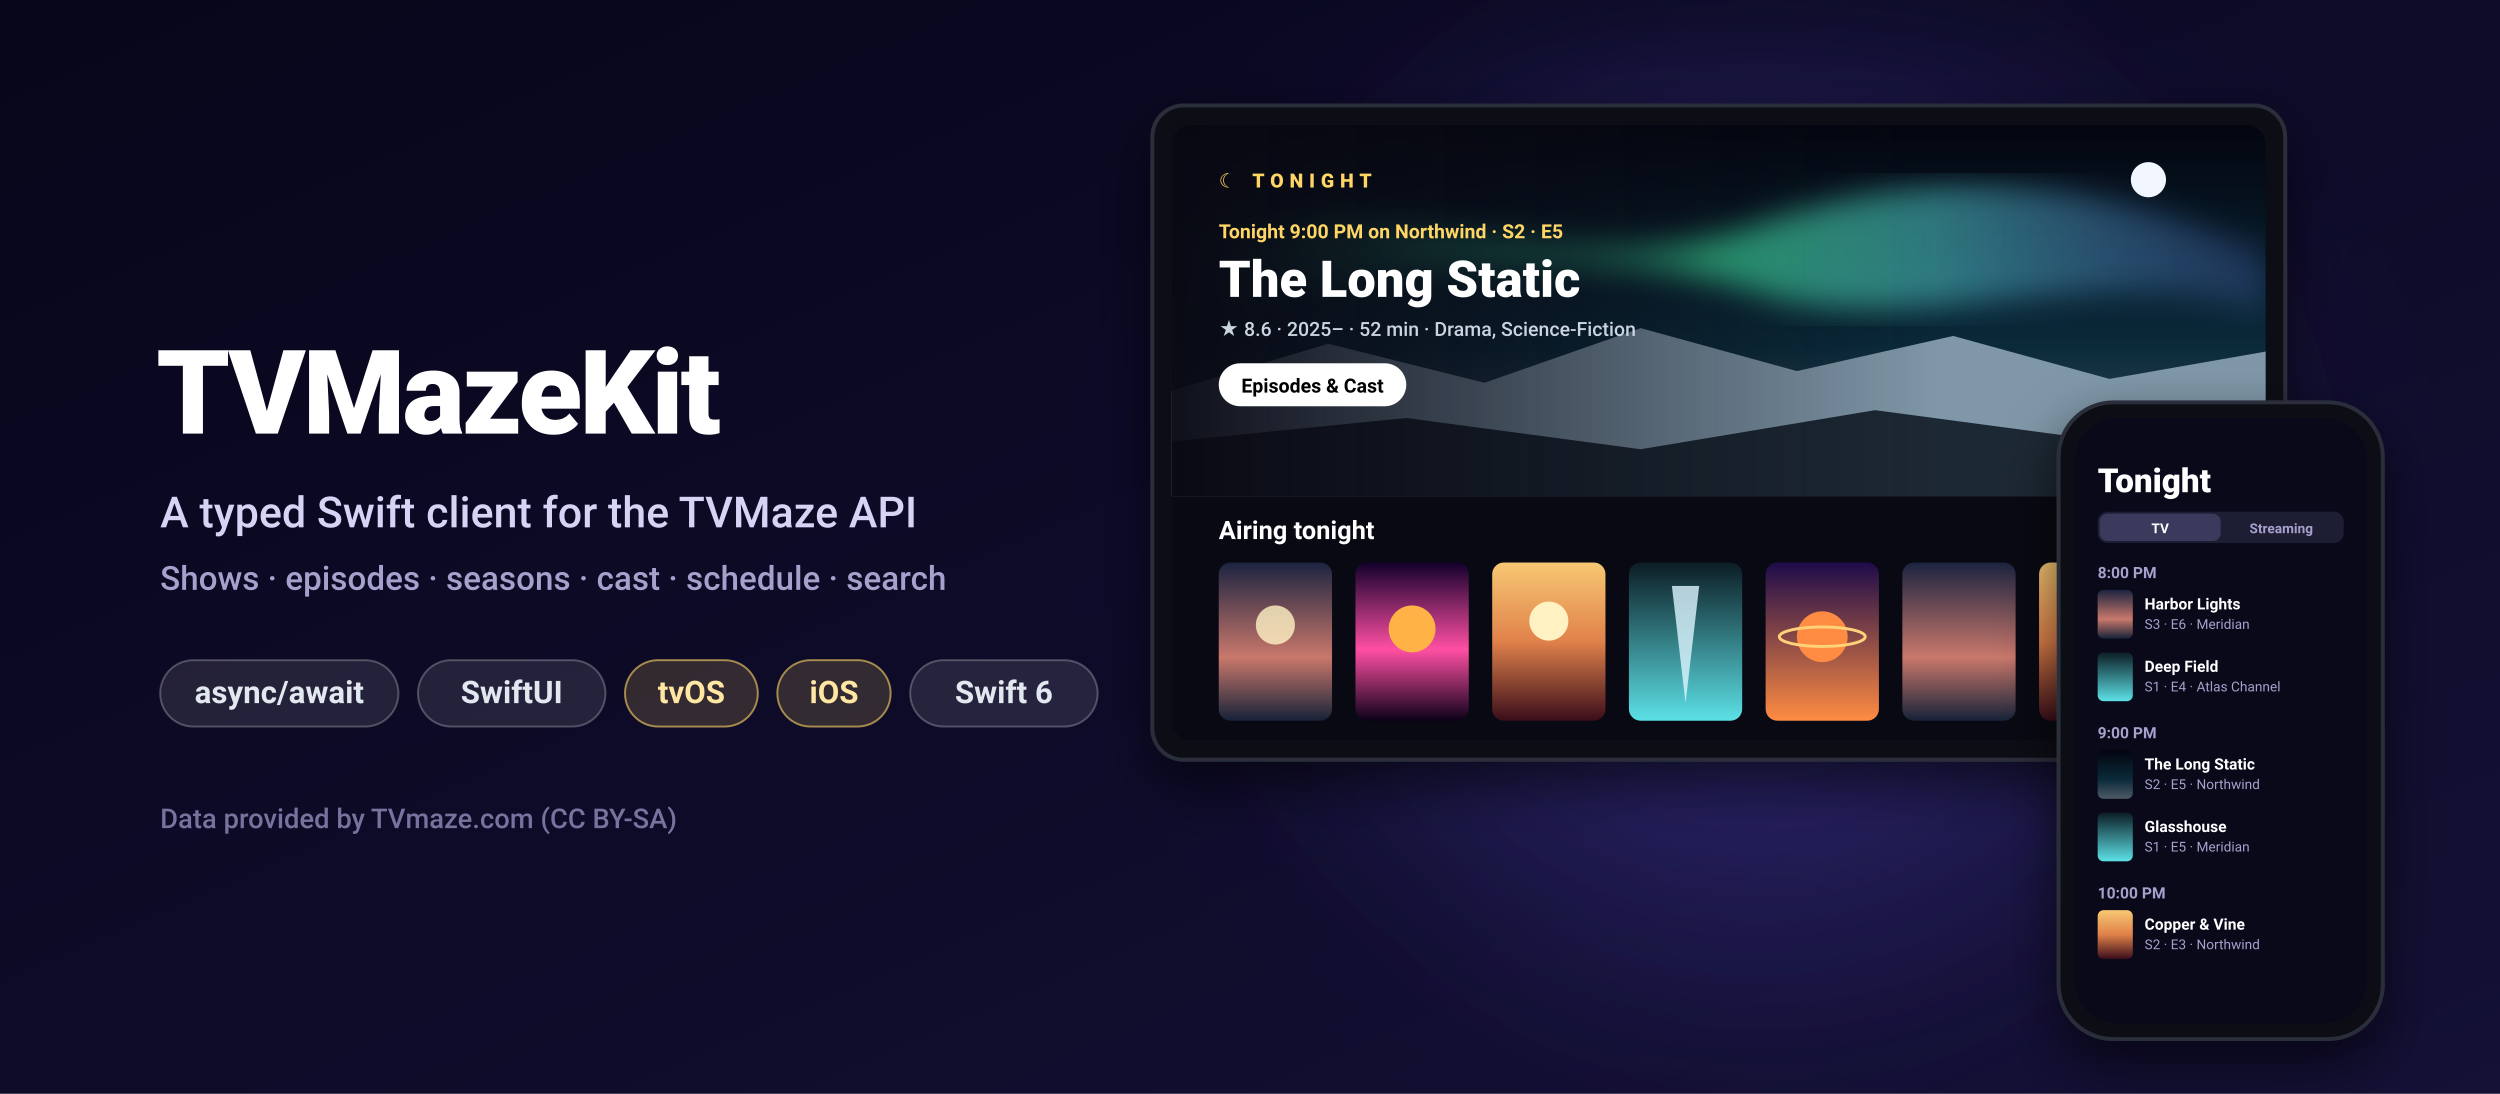
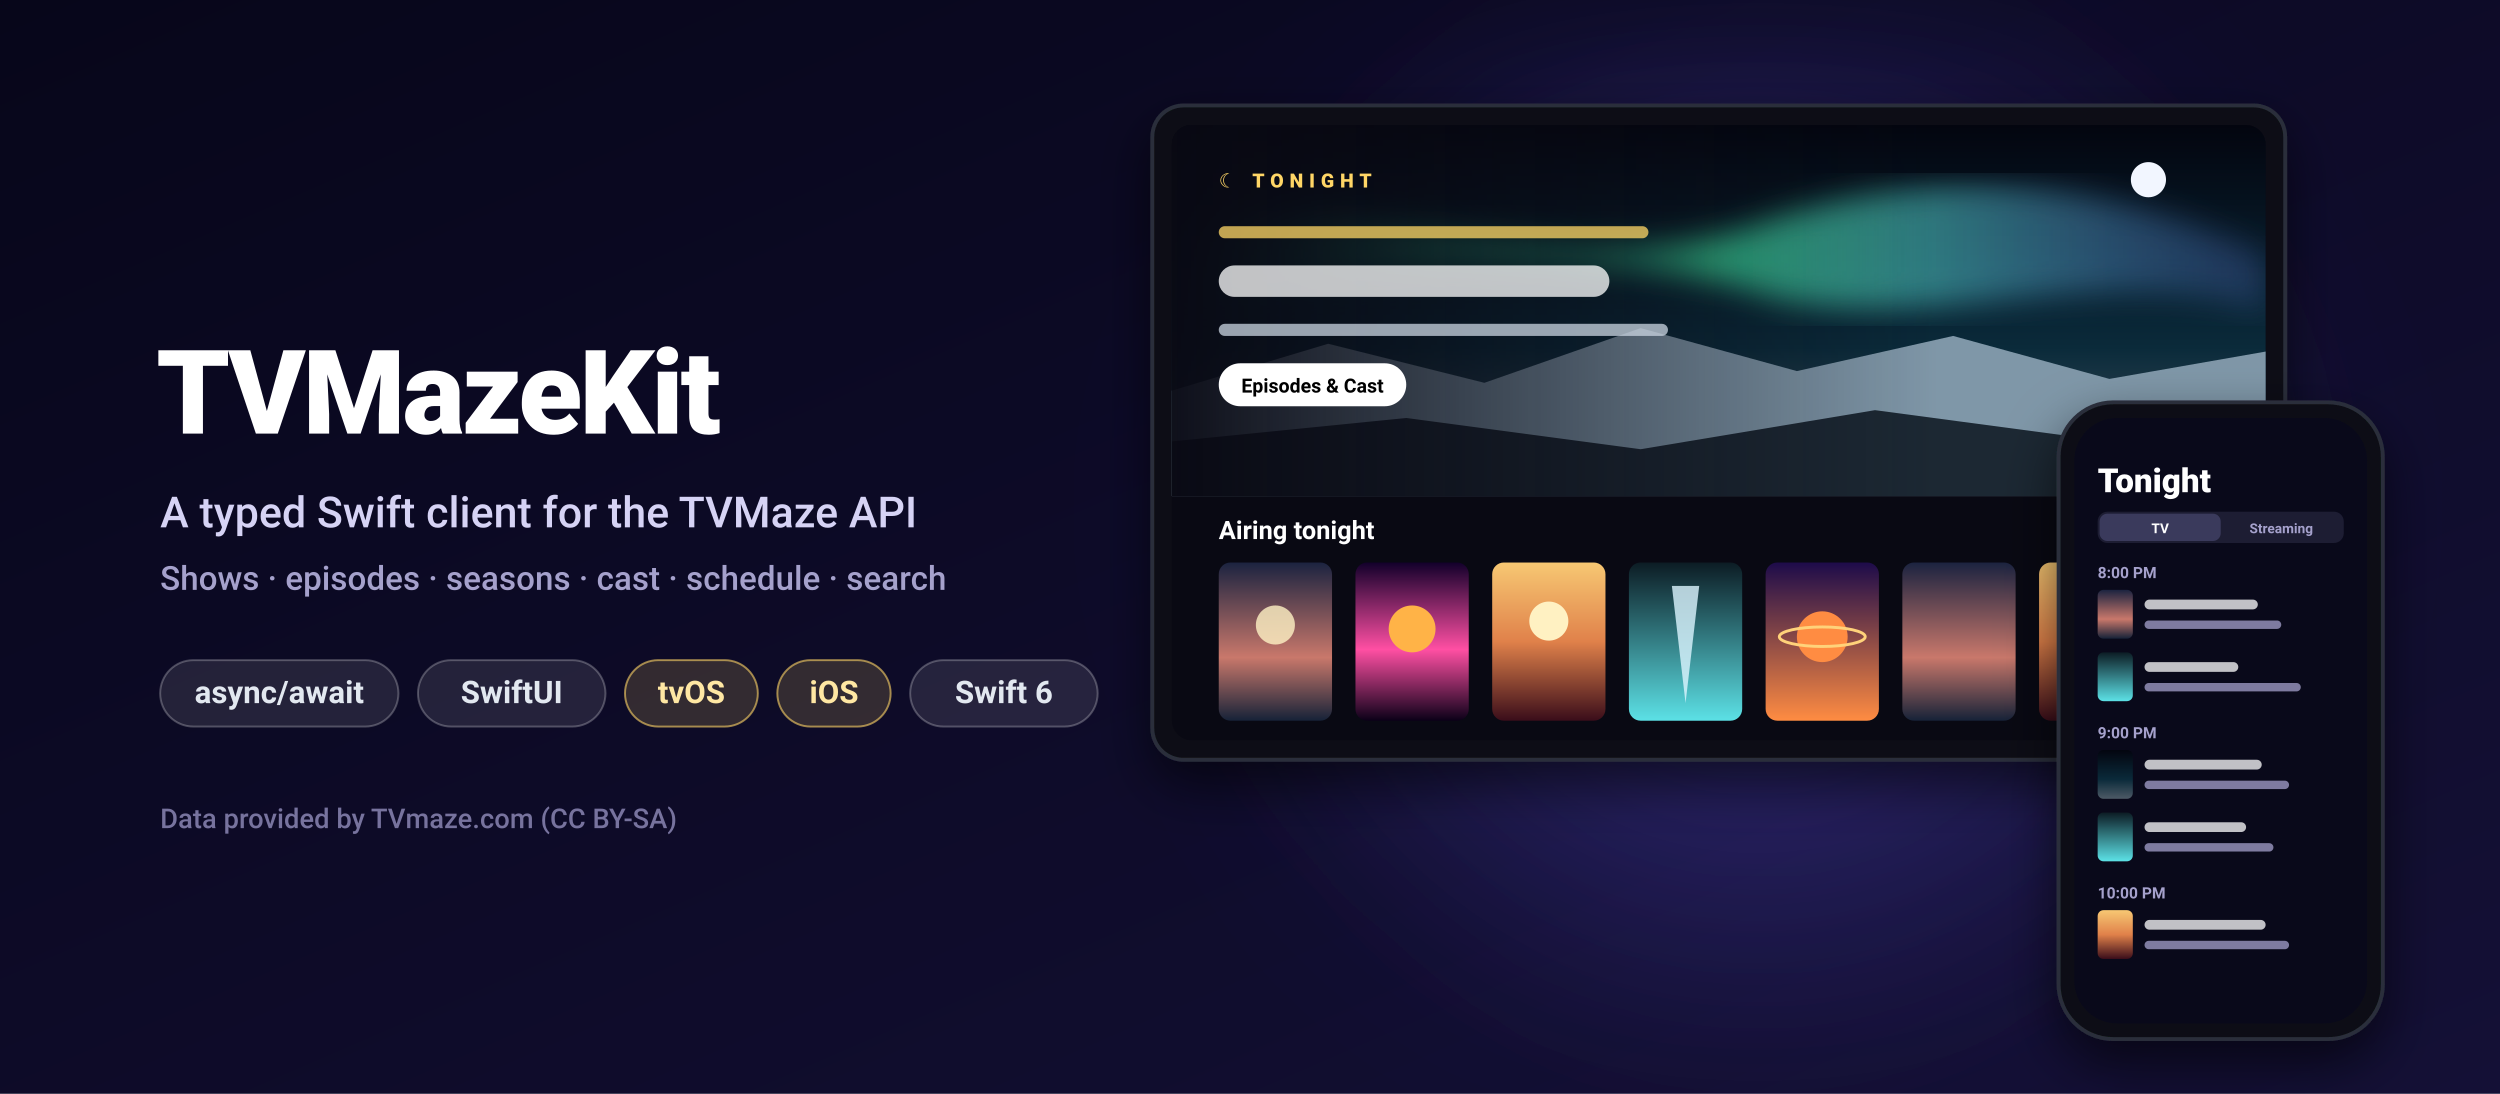
<svg xmlns="http://www.w3.org/2000/svg" width="1280" height="560" viewBox="0 0 1280 560" role="img" aria-label="TVMazeKit: a Swift client for the TVMaze API with a SwiftUI TV guide for Apple TV and iPhone">
  <defs>
    <linearGradient id="bg" x1="0" y1="0" x2="1" y2="1">
      <stop offset="0" stop-color="#07061a" />
      <stop offset="1" stop-color="#141036" />
    </linearGradient>
    <radialGradient id="glow" cx="0.5" cy="0.5" r="0.5">
      <stop offset="0" stop-color="#6b5cff" stop-opacity="0.45" />
      <stop offset="1" stop-color="#6b5cff" stop-opacity="0" />
    </radialGradient>
    <linearGradient id="hero" x1="0" y1="0" x2="0" y2="1">
      <stop offset="0" stop-color="#03050f" />
      <stop offset="0.6" stop-color="#0a2a3a" />
      <stop offset="1" stop-color="#4d5a66" />
    </linearGradient>
    <linearGradient id="aurora" x1="0" y1="0" x2="1" y2="0">
      <stop offset="0" stop-color="#3ff2a8" stop-opacity="0" />
      <stop offset="0.5" stop-color="#3ff2a8" stop-opacity="0.75" />
      <stop offset="1" stop-color="#6c8cff" stop-opacity="0.2" />
    </linearGradient>
    <linearGradient id="fade" x1="0" y1="0" x2="1" y2="0">
      <stop offset="0" stop-color="#090913" stop-opacity="0.95" />
      <stop offset="0.7" stop-color="#090913" stop-opacity="0" />
    </linearGradient>
    <linearGradient id="p1" x1="0" y1="0" x2="0" y2="1">
      <stop offset="0" stop-color="#1b2340" />
      <stop offset="0.6" stop-color="#c9786b" />
      <stop offset="1" stop-color="#162238" />
    </linearGradient>
    <linearGradient id="p2" x1="0" y1="0" x2="0" y2="1">
      <stop offset="0" stop-color="#12002b" />
      <stop offset="0.55" stop-color="#ff4fa3" />
      <stop offset="1" stop-color="#0b0018" />
    </linearGradient>
    <linearGradient id="p3" x1="0" y1="0" x2="0" y2="1">
      <stop offset="0" stop-color="#f7c873" />
      <stop offset="0.5" stop-color="#e0814a" />
      <stop offset="1" stop-color="#3a0d1a" />
    </linearGradient>
    <linearGradient id="p4" x1="0" y1="0" x2="0" y2="1">
      <stop offset="0" stop-color="#0c1c24" />
      <stop offset="1" stop-color="#5ce1e6" />
    </linearGradient>
    <linearGradient id="p5" x1="0" y1="0" x2="0" y2="1">
      <stop offset="0" stop-color="#1d0b4a" />
      <stop offset="1" stop-color="#ff8c42" />
    </linearGradient>
    <filter id="blur">
      <feGaussianBlur stdDeviation="40" />
    </filter>
    <filter id="soft">
      <feGaussianBlur stdDeviation="8" />
    </filter>
    <filter id="shadow" x="-30%" y="-30%" width="160%" height="160%">
      <feDropShadow dx="0" dy="12" stdDeviation="14" flood-color="#000" flood-opacity="0.6" />
    </filter>
    <clipPath id="screen">
      <rect x="600" y="64" width="560" height="315" rx="10" />
    </clipPath>
    <clipPath id="phone">
      <rect x="1062" y="214" width="150" height="310" rx="22" />
    </clipPath>
  </defs>
  <rect width="1280" height="560" fill="url(#bg)" />
  <circle cx="900" cy="260" r="300" fill="url(#glow)" filter="url(#blur)" />
  <g font-family="-apple-system, 'SF Pro Display', 'Segoe UI', Roboto, Helvetica, Arial, sans-serif">
    <text x="80" y="222" fill="#ffffff" font-size="60" font-weight="800" letter-spacing="-1.5">TVMazeKit</text>
    <text x="82" y="270" fill="#d6d3f5" font-size="22" font-weight="500">A typed Swift client for the TVMaze API</text>
    <text x="82" y="302" fill="#a5a1cc" font-size="17" font-weight="500">Shows · episodes · seasons · cast · schedule · search</text>
    <g font-size="16" font-weight="600">
      <rect x="82" y="338" width="122" height="34" rx="17" fill="#ffffff" fill-opacity="0.1" stroke="#ffffff" stroke-opacity="0.25" />
      <text x="143" y="360" fill="#e2e8f0" text-anchor="middle">async/await</text>
      <rect x="214" y="338" width="96" height="34" rx="17" fill="#ffffff" fill-opacity="0.1" stroke="#ffffff" stroke-opacity="0.25" />
      <text x="262" y="360" fill="#e2e8f0" text-anchor="middle">SwiftUI</text>
      <rect x="320" y="338" width="68" height="34" rx="17" fill="#ffd666" fill-opacity="0.16" stroke="#ffd666" stroke-opacity="0.6" />
      <text x="354" y="360" fill="#ffe7a3" text-anchor="middle">tvOS</text>
      <rect x="398" y="338" width="58" height="34" rx="17" fill="#ffd666" fill-opacity="0.16" stroke="#ffd666" stroke-opacity="0.6" />
      <text x="427" y="360" fill="#ffe7a3" text-anchor="middle">iOS</text>
      <rect x="466" y="338" width="96" height="34" rx="17" fill="#ffffff" fill-opacity="0.1" stroke="#ffffff" stroke-opacity="0.25" />
      <text x="514" y="360" fill="#e2e8f0" text-anchor="middle">Swift 6</text>
    </g>
    <text x="82" y="424" fill="#77739e" font-size="14" font-weight="500">Data provided by TVmaze.com (CC BY-SA)</text>
  </g>
  <g filter="url(#shadow)">
    <rect x="590" y="54" width="580" height="335" rx="16" fill="#0d0f14" stroke="#2a2f3a" stroke-width="2" />
  </g>
  <g clip-path="url(#screen)">
    <rect x="600" y="64" width="560" height="315" fill="#090913" />
    <rect x="600" y="64" width="560" height="190" fill="url(#hero)" />
    <path d="M600 120 C 700 90, 800 150, 900 115 S 1080 95, 1160 130 L 1160 160 C 1080 130, 980 175, 900 150 S 700 135, 600 160 Z" fill="url(#aurora)" filter="url(#soft)" />
    <circle cx="1100" cy="92" r="9" fill="#f2f6ff" />
    <path d="M600 254 L600 200 L680 176 L760 196 L840 168 L920 190 L1000 172 L1080 194 L1160 180 L1160 254 Z" fill="#7f97a8" />
    <path d="M600 254 L600 226 L720 214 L840 230 L960 210 L1080 226 L1160 216 L1160 254 Z" fill="#1c2833" />
    <rect x="600" y="64" width="560" height="190" fill="url(#fade)" />
    <g font-family="-apple-system, 'SF Pro Display', 'Segoe UI', Roboto, Helvetica, Arial, sans-serif">
      <text x="624" y="96" fill="#ffd666" font-size="10" font-weight="900" letter-spacing="3">☾ TONIGHT</text>
-       <text x="624" y="122" fill="#ffd666" font-size="10" font-weight="600">Tonight 9:00 PM on Northwind · S2 · E5</text>
-       <text x="624" y="152" fill="#ffffff" font-size="26" font-weight="800">The Long Static</text>
-       <text x="624" y="172" fill="#cbd5e1" font-size="10" font-weight="500">★ 8.6 · 2025– · 52 min · Drama, Science-Fiction</text>
+       <rect x="624" y="115.8" width="220" height="6.2" rx="3.1" fill="#ffd666" fill-opacity="0.75" />
+       <rect x="624" y="135.9" width="200" height="16.1" rx="8.05" fill="#ffffff" fill-opacity="0.75" />
+       <rect x="624" y="165.8" width="230" height="6.2" rx="3.1" fill="#cbd5e1" fill-opacity="0.75" />
      <rect x="624" y="186" width="96" height="22" rx="11" fill="#ffffff" />
      <text x="672" y="201" fill="#000" font-size="10" font-weight="700" text-anchor="middle">Episodes &amp; Cast</text>
      <text x="624" y="276" fill="#ffffff" font-size="13" font-weight="700">Airing tonight</text>
    </g>
    <g>
      <rect x="624" y="288" width="58" height="81" rx="6" fill="url(#p1)" />
      <rect x="694" y="288" width="58" height="81" rx="6" fill="url(#p2)" />
      <rect x="764" y="288" width="58" height="81" rx="6" fill="url(#p3)" />
      <rect x="834" y="288" width="58" height="81" rx="6" fill="url(#p4)" />
      <rect x="904" y="288" width="58" height="81" rx="6" fill="url(#p5)" />
      <rect x="974" y="288" width="58" height="81" rx="6" fill="url(#p1)" />
      <rect x="1044" y="288" width="58" height="81" rx="6" fill="url(#p3)" />
      <circle cx="653" cy="320" r="10" fill="#fff2c4" opacity="0.8" />
      <circle cx="723" cy="322" r="12" fill="#ffb347" />
      <circle cx="793" cy="318" r="10" fill="#fff1c2" />
      <path d="M856 300 L863 360 L870 300 Z" fill="#dcf5ff" opacity="0.8" />
      <circle cx="933" cy="326" r="13" fill="#ff8c42" />
      <ellipse cx="933" cy="326" rx="22" ry="5" fill="none" stroke="#ffd27a" stroke-width="1.5" />
    </g>
  </g>
  <g filter="url(#shadow)">
    <rect x="1054" y="206" width="166" height="326" rx="28" fill="#0d0f14" stroke="#2a2f3a" stroke-width="2" />
  </g>
  <g clip-path="url(#phone)">
    <rect x="1062" y="214" width="150" height="310" fill="#09091a" />
    <g font-family="-apple-system, 'SF Pro Display', 'Segoe UI', Roboto, Helvetica, Arial, sans-serif">
      <text x="1074" y="252" fill="#ffffff" font-size="17" font-weight="800">Tonight</text>
      <rect x="1074" y="262" width="126" height="16" rx="5" fill="#1d1d33" />
      <rect x="1075" y="263" width="62" height="14" rx="4" fill="#3a3a5c" />
      <text x="1106" y="273" fill="#fff" font-size="7" font-weight="700" text-anchor="middle">TV</text>
      <text x="1168" y="273" fill="#a5a1cc" font-size="7" font-weight="600" text-anchor="middle">Streaming</text>
      <text x="1074" y="296" fill="#a5a1cc" font-size="8" font-weight="700">8:00 PM</text>
      <rect x="1074" y="302" width="18" height="25" rx="3" fill="url(#p1)" />
-       <text x="1098" y="312" fill="#fff" font-size="8" font-weight="700">Harbor Lights</text>
-       <text x="1098" y="322" fill="#a5a1cc" font-size="7">S3 · E6 · Meridian</text>
+       <rect x="1098" y="307" width="58" height="5" rx="2.5" fill="#fff" fill-opacity="0.75" />
+       <rect x="1098" y="317.7" width="70" height="4.3" rx="2.15" fill="#a5a1cc" fill-opacity="0.75" />
      <rect x="1074" y="334" width="18" height="25" rx="3" fill="url(#p4)" />
-       <text x="1098" y="344" fill="#fff" font-size="8" font-weight="700">Deep Field</text>
-       <text x="1098" y="354" fill="#a5a1cc" font-size="7">S1 · E4 · Atlas Channel</text>
+       <rect x="1098" y="339" width="48" height="5" rx="2.5" fill="#fff" fill-opacity="0.75" />
+       <rect x="1098" y="349.7" width="80" height="4.3" rx="2.15" fill="#a5a1cc" fill-opacity="0.75" />
      <text x="1074" y="378" fill="#a5a1cc" font-size="8" font-weight="700">9:00 PM</text>
      <rect x="1074" y="384" width="18" height="25" rx="3" fill="url(#hero)" />
-       <text x="1098" y="394" fill="#fff" font-size="8" font-weight="700">The Long Static</text>
-       <text x="1098" y="404" fill="#a5a1cc" font-size="7">S2 · E5 · Northwind</text>
+       <rect x="1098" y="389" width="60" height="5" rx="2.5" fill="#fff" fill-opacity="0.75" />
+       <rect x="1098" y="399.7" width="74" height="4.3" rx="2.15" fill="#a5a1cc" fill-opacity="0.75" />
      <rect x="1074" y="416" width="18" height="25" rx="3" fill="url(#p4)" />
-       <text x="1098" y="426" fill="#fff" font-size="8" font-weight="700">Glasshouse</text>
-       <text x="1098" y="436" fill="#a5a1cc" font-size="7">S1 · E5 · Meridian</text>
+       <rect x="1098" y="421" width="52" height="5" rx="2.5" fill="#fff" fill-opacity="0.75" />
+       <rect x="1098" y="431.7" width="66" height="4.3" rx="2.15" fill="#a5a1cc" fill-opacity="0.75" />
      <text x="1074" y="460" fill="#a5a1cc" font-size="8" font-weight="700">10:00 PM</text>
      <rect x="1074" y="466" width="18" height="25" rx="3" fill="url(#p3)" />
-       <text x="1098" y="476" fill="#fff" font-size="8" font-weight="700">Copper &amp; Vine</text>
-       <text x="1098" y="486" fill="#a5a1cc" font-size="7">S2 · E3 · Northwind</text>
+       <rect x="1098" y="471" width="62" height="5" rx="2.5" fill="#fff" fill-opacity="0.75" />
+       <rect x="1098" y="481.7" width="74" height="4.3" rx="2.15" fill="#a5a1cc" fill-opacity="0.75" />
    </g>
  </g>
</svg>
